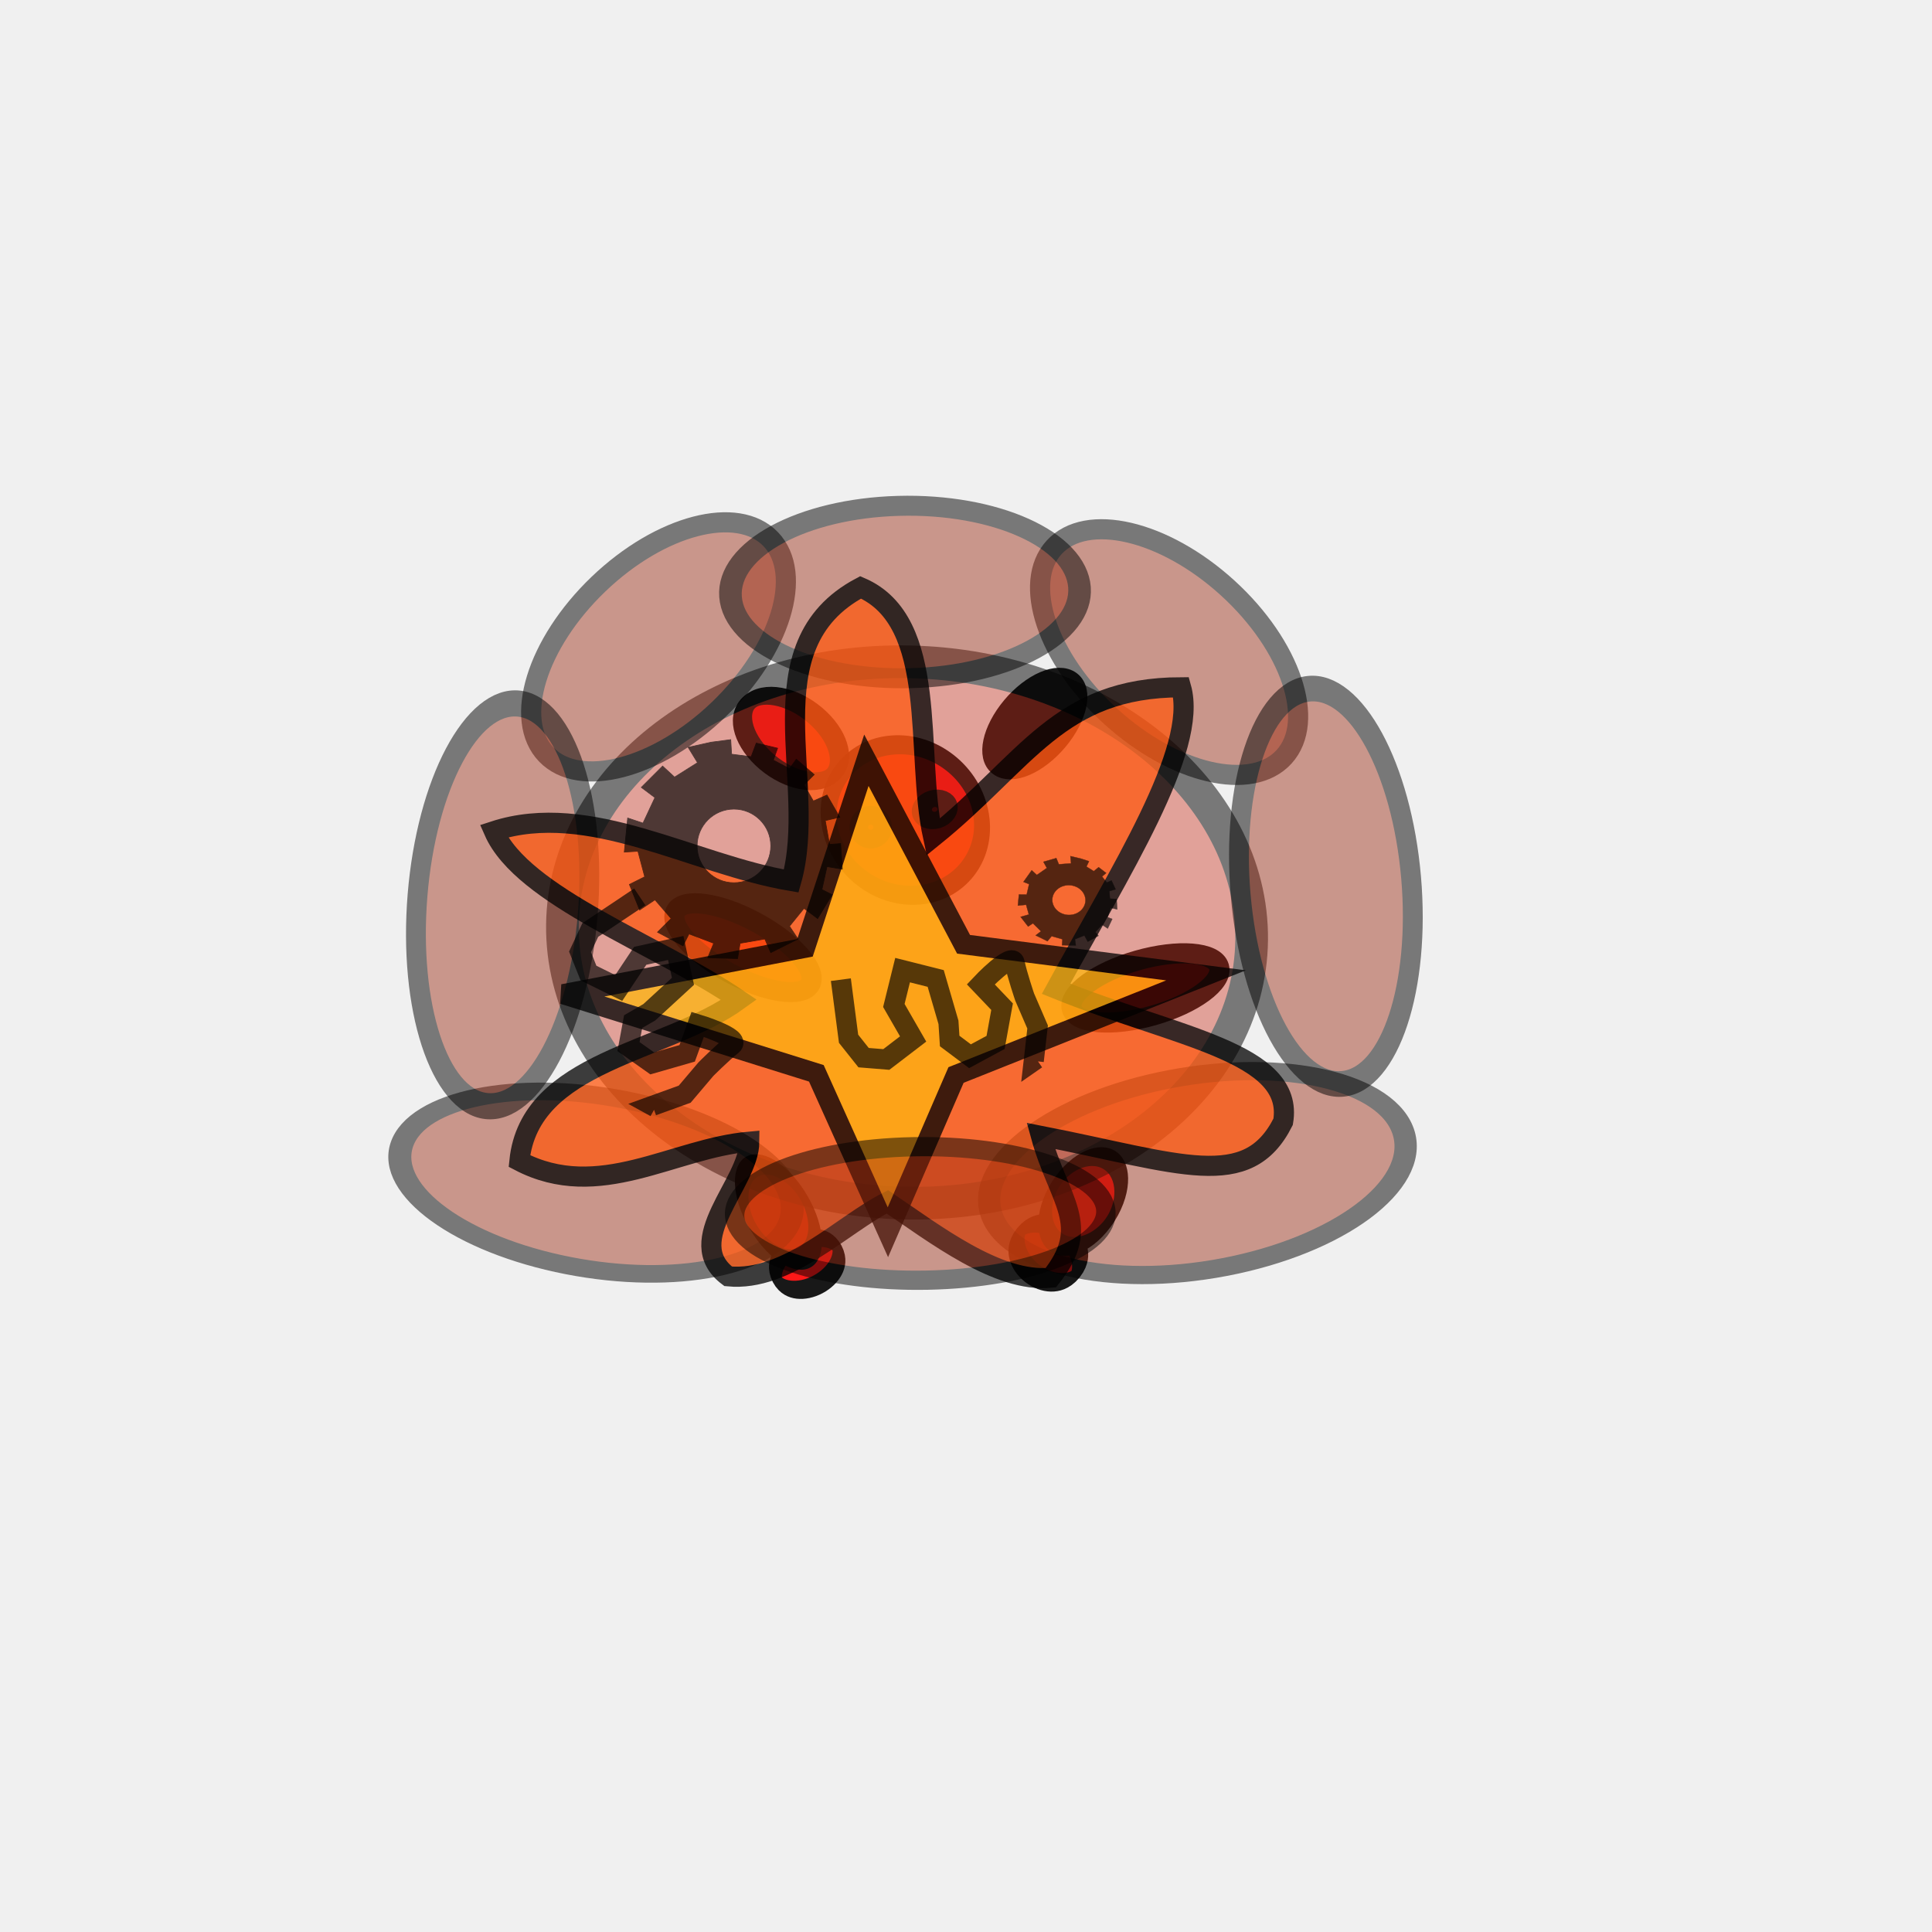
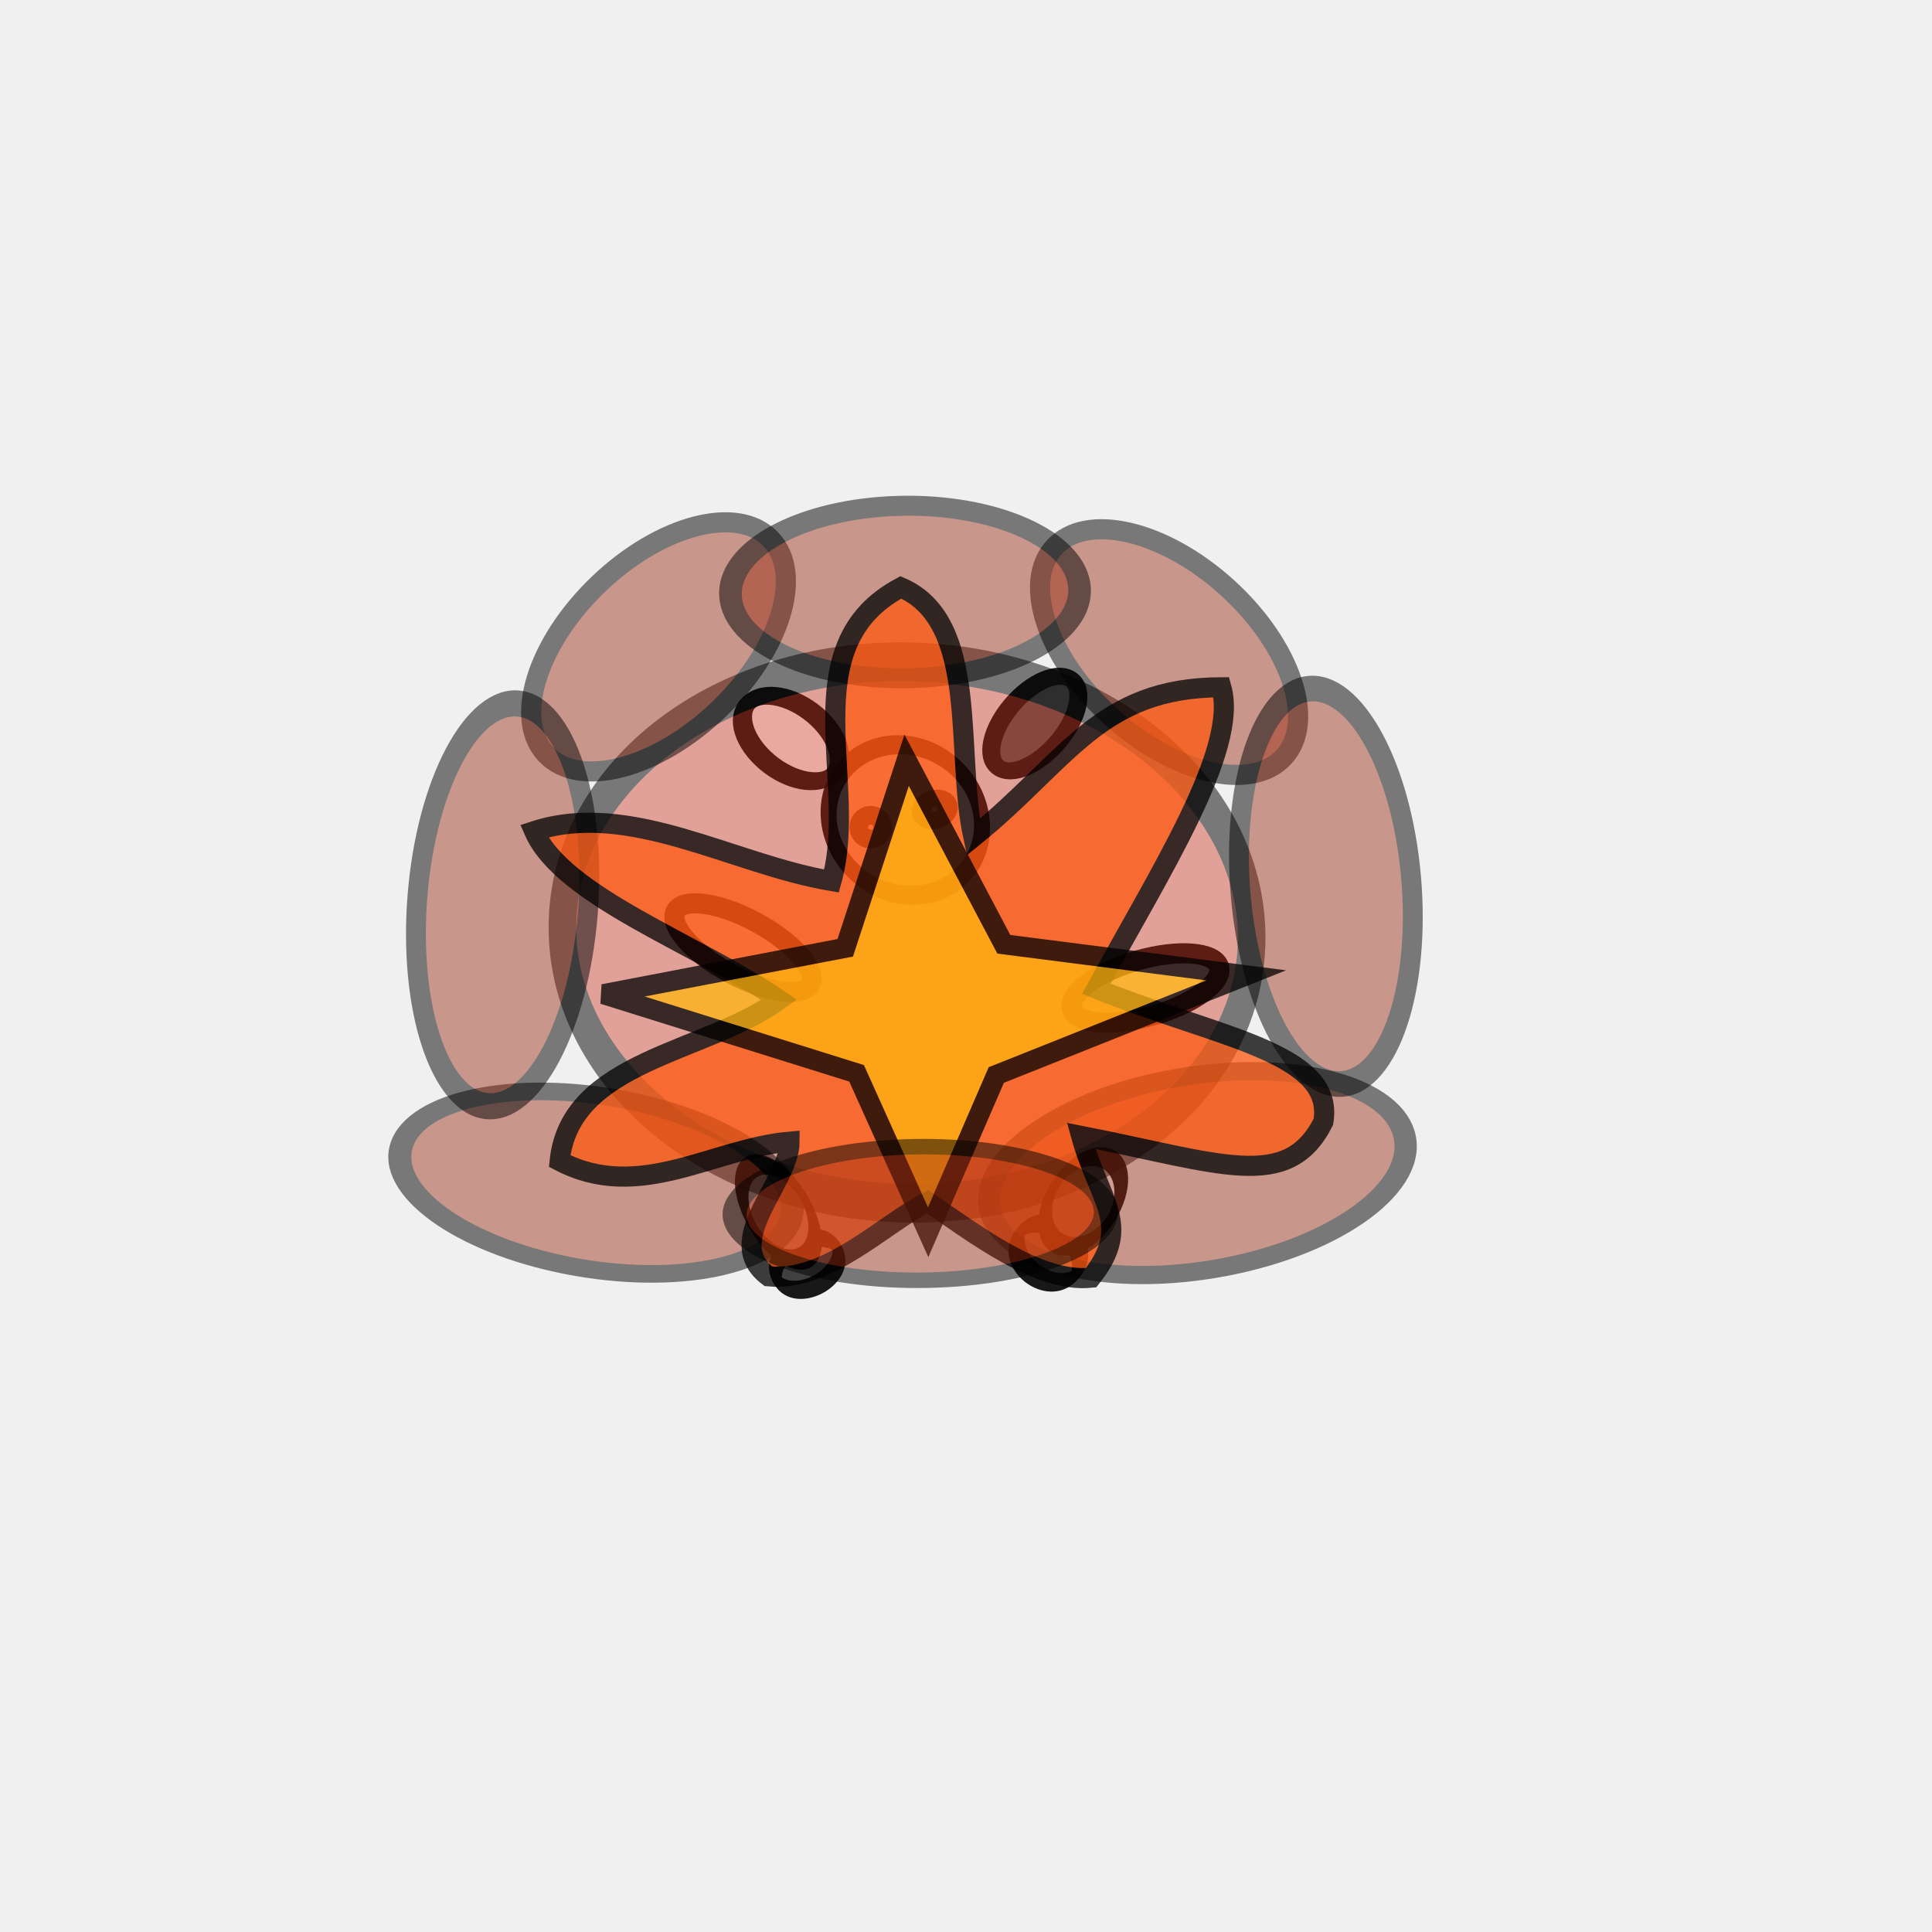
<svg xmlns="http://www.w3.org/2000/svg" width="96" height="96" id="svg2" version="1.1">
  <defs id="defs4" />
  <g id="layer1" transform="translate(0,-956.3622)">
-     <g id="g4308" transform="matrix(0.8320467,0.5547056,-0.5547056,0.8320467,575.0031,142.6522)" style="opacity:0.9;fill:#ff0000">
-       <path d="m 20.907,29.476 a 3.378,1.173 0 0 1 -3.378,1.173 3.378,1.173 0 0 1 -3.378,-1.173 3.378,1.173 0 0 1 3.378,-1.173 3.378,1.173 0 0 1 3.378,1.173 z" id="path3766-3" style="fill:#ff0000;fill-opacity:1;stroke:#000000;stroke-opacity:1" transform="matrix(0.5082587,0.03805256,-0.09563704,1.102545,44.72441,985.7388)" />
-       <path transform="matrix(0.437537,-0.0096245,0.02351804,1.069149,44.14856,986.0725)" d="m 17.493,27.947 a 3.698,2.276 0 0 1 -3.698,2.276 3.698,2.276 0 0 1 -3.698,-2.276 3.698,2.276 0 0 1 3.698,-2.276 3.698,2.276 0 0 1 3.698,2.276 z" id="path3796-0" style="fill:#ff0000;fill-opacity:1;stroke:#000000;stroke-opacity:1" />
+     <g id="g4308" transform="matrix(0.8320467,0.5547056,-0.5547056,0.8320467,575.0031,142.6522)" style="opacity:0.9">
+       <path d="m 20.907,29.476 c 0,0.648 -1.512,1.173 -3.378,1.173 -1.865,0 -3.378,-0.525 -3.378,-1.173 0,-0.648 1.512,-1.173 3.378,-1.173 1.865,0 3.378,0.525 3.378,1.173 z" id="path3766-3" style="fill:#ffffff;fill-opacity:1;stroke:#000000;stroke-opacity:1" transform="matrix(0.5082587,0.03805256,-0.09563704,1.102545,44.72441,985.7388)" />
+       <path transform="matrix(0.437537,-0.0096245,0.02351804,1.069149,44.14856,986.0725)" d="m 17.493,27.947 c 0,1.257 -1.656,2.276 -3.698,2.276 -2.042,0 -3.698,-1.019 -3.698,-2.276 0,-1.257 1.656,-2.276 3.698,-2.276 2.042,0 3.698,1.019 3.698,2.276 z" id="path3796-0" style="fill:#ffffff;fill-opacity:1;stroke:#000000;stroke-opacity:1" />
    </g>
-     <path style="fill:#ff0000;fill-opacity:1;stroke:#000000;stroke-opacity:1;opacity:0.9" id="path3792-5" d="m 21.191,22.151 a 1.422,3.804 0 0 1 -1.422,3.804 1.422,3.804 0 0 1 -1.422,-3.804 1.422,3.804 0 0 1 1.422,-3.804 1.422,3.804 0 0 1 1.422,3.804 z" transform="matrix(-0.2742737,-0.9616517,0.9616517,-0.2742737,41.0358,1030.538)" />
-     <path style="fill:#ff0000;fill-opacity:1;stroke:#000000;stroke-opacity:1;opacity:0.9" id="path3792" d="m 21.191,22.151 a 1.422,3.804 0 0 1 -1.422,3.804 1.422,3.804 0 0 1 -1.422,-3.804 1.422,3.804 0 0 1 1.422,-3.804 1.422,3.804 0 0 1 1.422,3.804 z" transform="matrix(-0.4777316,0.8785059,-0.8785059,-0.4777316,65.82346,996.6673)" />
-     <path style="fill:#ff0000;fill-opacity:1;stroke:#000000;stroke-opacity:1;opacity:0.9" id="path3772" d="M 13.582,7.609 A 3.378,1.636 0 0 1 10.204,9.244 3.378,1.636 0 0 1 6.827,7.609 3.378,1.636 0 0 1 10.204,5.973 3.378,1.636 0 0 1 13.582,7.609 Z" transform="matrix(0.6216708,0.5242872,-0.7235833,0.716905,38.46473,982.2527)" />
-     <path style="fill:#000000;fill-opacity:1;stroke:#000000;stroke-opacity:1;opacity:0.9" id="path3772-7" d="M 13.582,7.609 A 3.378,1.636 0 0 1 10.204,9.244 3.378,1.636 0 0 1 6.827,7.609 3.378,1.636 0 0 1 10.204,5.973 3.378,1.636 0 0 1 13.582,7.609 Z" transform="matrix(-0.5398799,0.6437015,-0.7130255,-0.5450093,62.35421,989.8939)" />
-     <g id="g4312" transform="matrix(0.8720521,-0.489413,0.489413,0.8720521,-494.8451,150.8419)" style="opacity:0.9;fill:#ff0000">
-       <path transform="matrix(0.4981626,0.01101159,-0.0259843,0.9835613,33.57358,989.8493)" d="m 20.907,29.476 a 3.378,1.173 0 0 1 -3.378,1.173 3.378,1.173 0 0 1 -3.378,-1.173 3.378,1.173 0 0 1 3.378,-1.173 3.378,1.173 0 0 1 3.378,1.173 z" id="path3766" style="fill:#ff0000;fill-opacity:1;stroke:#000000;stroke-opacity:1" />
-       <path transform="matrix(0.3935587,-0.00844164,0.02458259,1.146068,35.43794,984.1747)" d="m 17.493,27.947 a 3.698,2.276 0 0 1 -3.698,2.276 3.698,2.276 0 0 1 -3.698,-2.276 3.698,2.276 0 0 1 3.698,-2.276 3.698,2.276 0 0 1 3.698,2.276 z" id="path3796" style="fill:#ff0000;fill-opacity:1;stroke:#000000;stroke-opacity:1" />
+     <path style="fill:#ffffff;fill-opacity:1;stroke:#000000;stroke-opacity:1;opacity:0.9" id="path3792-5" d="m 21.191,22.151 c 0,2.101 -0.637,3.804 -1.422,3.804 -0.785,0 -1.422,-1.703 -1.422,-3.804 0,-2.101 0.637,-3.804 1.422,-3.804 0.785,0 1.422,1.703 1.422,3.804 z" transform="matrix(-0.2742737,-0.9616517,0.9616517,-0.2742737,41.0358,1030.538)" />
+     <path style="fill:#ffffff;fill-opacity:1;stroke:#000000;stroke-opacity:1;opacity:0.9" id="path3792" d="m 21.191,22.151 c 0,2.101 -0.637,3.804 -1.422,3.804 -0.785,0 -1.422,-1.703 -1.422,-3.804 0,-2.101 0.637,-3.804 1.422,-3.804 0.785,0 1.422,1.703 1.422,3.804 z" transform="matrix(-0.4777316,0.8785059,-0.8785059,-0.4777316,65.82346,996.6673)" />
+     <path style="fill:#ffffff;fill-opacity:1;stroke:#000000;stroke-opacity:1;opacity:0.9" id="path3772" d="m 13.582,7.609 c 0,0.903 -1.512,1.636 -3.378,1.636 -1.865,0 -3.378,-0.732 -3.378,-1.636 0,-0.903 1.512,-1.636 3.378,-1.636 1.865,0 3.378,0.732 3.378,1.636 z" transform="matrix(0.6216708,0.5242872,-0.7235833,0.716905,38.46473,982.2527)" />
+     <path style="fill:#4d4d4b;fill-opacity:1;stroke:#000000;stroke-opacity:1;opacity:0.9" id="path3772-7" d="m 13.582,7.609 c 0,0.903 -1.512,1.636 -3.378,1.636 -1.865,0 -3.378,-0.732 -3.378,-1.636 0,-0.903 1.512,-1.636 3.378,-1.636 1.865,0 3.378,0.732 3.378,1.636 z" transform="matrix(-0.5398799,0.6437015,-0.7130255,-0.5450093,62.35421,989.8939)" />
+     <g id="g4312" transform="matrix(0.8720521,-0.489413,0.489413,0.8720521,-494.8451,150.8419)" style="opacity:0.9">
+       <path transform="matrix(0.4981626,0.01101159,-0.0259843,0.9835613,33.57358,989.8493)" d="m 20.907,29.476 c 0,0.648 -1.512,1.173 -3.378,1.173 -1.865,0 -3.378,-0.525 -3.378,-1.173 0,-0.648 1.512,-1.173 3.378,-1.173 1.865,0 3.378,0.525 3.378,1.173 z" id="path3766" style="fill:#ffffff;fill-opacity:1;stroke:#000000;stroke-opacity:1" />
+       <path transform="matrix(0.3935587,-0.00844164,0.02458259,1.146068,35.43794,984.1747)" d="m 17.493,27.947 c 0,1.257 -1.656,2.276 -3.698,2.276 -2.042,0 -3.698,-1.019 -3.698,-2.276 0,-1.257 1.656,-2.276 3.698,-2.276 2.042,0 3.698,1.019 3.698,2.276 z" id="path3796" style="fill:#ffffff;fill-opacity:1;stroke:#000000;stroke-opacity:1" />
    </g>
-     <g id="g4303" transform="matrix(0.9728489,-0.2314414,0.2314414,0.9728489,-231.5453,35.58143)" style="opacity:0.9;fill:#ff0000">
-       <path transform="matrix(0.770532,0.1233542,-0.06851811,0.9549843,34.22839,987.9455)" d="M 21.618,9.849 A 4.836,3.947 0 0 1 16.782,13.796 4.836,3.947 0 0 1 11.947,9.849 4.836,3.947 0 0 1 16.782,5.902 4.836,3.947 0 0 1 21.618,9.849 Z" id="path3770" style="fill:#ff0000;fill-opacity:1;stroke:#000000;stroke-opacity:1" />
-       <path transform="matrix(1.187023,-0.07665294,0.07665294,1.187023,20.14162,989.3872)" d="M 20.48,9.707 A 0.391,0.391 0 0 1 20.089,10.098 0.391,0.391 0 0 1 19.698,9.707 0.391,0.391 0 0 1 20.089,9.316 0.391,0.391 0 0 1 20.48,9.707 Z" id="path3794" style="fill:#ff0000;fill-opacity:1;stroke:#000000;stroke-opacity:1" />
-       <path transform="matrix(1.297477,-0.0837856,0.06987435,1.082052,21.28574,990.4248)" d="M 20.48,9.707 A 0.391,0.391 0 0 1 20.089,10.098 0.391,0.391 0 0 1 19.698,9.707 0.391,0.391 0 0 1 20.089,9.316 0.391,0.391 0 0 1 20.48,9.707 Z" id="path3794-0" style="fill:#ff0000;fill-opacity:1;stroke:#000000;stroke-opacity:1" />
+     <g id="g4303" transform="matrix(0.9728489,-0.2314414,0.2314414,0.9728489,-231.5453,35.58143)" style="opacity:0.9">
+       <path transform="matrix(0.770532,0.1233542,-0.06851811,0.9549843,34.22839,987.9455)" d="m 21.618,9.849 c 0,2.18 -2.165,3.947 -4.836,3.947 -2.671,0 -4.836,-1.767 -4.836,-3.947 0,-2.18 2.165,-3.947 4.836,-3.947 2.671,0 4.836,1.767 4.836,3.947 z" id="path3770" style="fill:#ffffff;fill-opacity:1;stroke:#000000;stroke-opacity:1" />
+       <path transform="matrix(1.187023,-0.07665294,0.07665294,1.187023,20.14162,989.3872)" d="m 20.48,9.707 c 0,0.216 -0.175,0.391 -0.391,0.391 -0.216,0 -0.391,-0.175 -0.391,-0.391 0,-0.216 0.175,-0.391 0.391,-0.391 0.216,0 0.391,0.175 0.391,0.391 z" id="path3794" style="fill:#ffffff;fill-opacity:1;stroke:#000000;stroke-opacity:1" />
+       <path transform="matrix(1.297477,-0.0837856,0.06987435,1.082052,21.28574,990.4248)" d="m 20.48,9.707 c 0,0.216 -0.175,0.391 -0.391,0.391 -0.216,0 -0.391,-0.175 -0.391,-0.391 0,-0.216 0.175,-0.391 0.391,-0.391 0.216,0 0.391,0.175 0.391,0.391 z" id="path3794-0" style="fill:#ffffff;fill-opacity:1;stroke:#000000;stroke-opacity:1" />
    </g>
  </g>
  <g id="layer2" style="display:inline">
-     <ellipse style="opacity:0.5;fill:#c9250f;fill-opacity:0.772;stroke:#000000;stroke-width:1.624;stroke-miterlimit:4;stroke-dasharray:none;stroke-opacity:1" id="path4118-6" transform="matrix(0.9997689,0.02149752,-0.01087013,0.9999409,0,0)" cx="45.574" cy="45.357" rx="17.127" ry="13.448" />
+     <path style="opacity:0.5;fill:#c9250f;fill-opacity:0.772;stroke:#000000;stroke-width:0.618;stroke-miterlimit:4;stroke-opacity:1;stroke-dasharray:none" id="path4118-6" d="m 39.314,41.373 a 7.727,4.315 0 1 1 -15.455,0 7.727,4.315 0 1 1 15.455,0 z" transform="matrix(2.215927,0.04764794,-0.03387895,3.116516,-23.52135,-84.10923)" />
    <path style="opacity:0.5;fill:#97250b;fill-opacity:0.88;stroke:#000000;stroke-opacity:1" id="path4118" d="m 39.314,41.373 a 7.727,4.315 0 1 1 -15.455,0 7.727,4.315 0 1 1 15.455,0 z" transform="matrix(0.7395092,0.6731464,-0.6731464,0.7395092,62.583,-19.45616)" />
    <path style="opacity:0.5;fill:#97250b;fill-opacity:0.88;stroke:#000000;stroke-width:0.812;stroke-miterlimit:4;stroke-opacity:1;stroke-dasharray:none" id="path4118-2" d="m 39.314,41.373 a 7.727,4.315 0 1 1 -15.455,0 7.727,4.315 0 1 1 15.455,0 z" transform="matrix(-1.327616,0.2538233,-0.3113266,-1.0824,114.3136,95.0542)" />
    <path style="opacity:0.5;fill:#97250b;fill-opacity:0.88;stroke:#000000;stroke-width:0.887;stroke-miterlimit:4;stroke-opacity:1;stroke-dasharray:none" id="path4118-2-5" d="m 39.314,41.373 a 7.727,4.315 0 1 1 -15.455,0 7.727,4.315 0 1 1 15.455,0 z" transform="matrix(-1.249059,-0.2436578,0.318496,-0.9555629,55.89334,105.9958)" />
    <path style="opacity:0.5;fill:#97250b;fill-opacity:0.88;stroke:#000000;stroke-opacity:1" id="path4118-2-5-8" d="m 39.314,41.373 a 7.727,4.315 0 1 1 -15.455,0 7.727,4.315 0 1 1 15.455,0 z" transform="matrix(-0.7218977,0.6919998,-0.6919998,-0.7218977,84.15413,40.152)" />
    <path style="opacity:0.5;fill:#97250b;fill-opacity:0.88;stroke:#000000;stroke-opacity:1" id="path4118-9" d="m 39.314,41.373 a 7.727,4.315 0 1 1 -15.455,0 7.727,4.315 0 1 1 15.455,0 z" transform="matrix(0.1102375,1.270149,-0.9809423,0.1034548,102.985,-0.36066)" />
    <path style="opacity:0.5;fill:#97250b;fill-opacity:0.88;stroke:#000000;stroke-opacity:1" id="path4118-9-7" d="m 39.314,41.373 a 7.727,4.315 0 1 1 -15.455,0 7.727,4.315 0 1 1 15.455,0 z" transform="matrix(-0.1058337,1.293706,0.979969,0.1110099,-12.22569,-0.49583)" />
    <path style="opacity:0.5;fill:#97250b;fill-opacity:0.88;stroke:#000000;stroke-opacity:1" id="path4118-9-7-6" d="m 39.314,41.373 a 7.727,4.315 0 1 1 -15.455,0 7.727,4.315 0 1 1 15.455,0 z" transform="matrix(-1.121908,0.03074977,0.07348669,0.9918814,77.36613,-12.59204)" />
-     <path style="opacity:0.75;fill:#ff5810;fill-opacity:1;stroke:#000000;stroke-width:1px;stroke-linecap:butt;stroke-linejoin:miter;stroke-opacity:1" d="m 39.317,43.776 c 1.392,-4.887 -2.045,-11.671 3.447,-14.59 3.944,1.696 2.678,8.198 3.601,12.409 4.682,-3.778 6.23,-7.432 12.323,-7.445 0.876,3.099 -3.067,9.202 -6.211,14.98 5.971,2.424 11.864,3.145 11.281,6.611 -1.768,3.517 -5.097,2.06 -12.038,0.7 0.892,3.249 2.59,4.428 0.494,7.048 -2.627,0.267 -5.797,-2.207 -8.119,-3.769 -2.189,1.086 -4.959,3.989 -7.912,3.7 -2.369,-1.778 1.044,-4.616 1.05,-6.691 -3.807,0.33 -7.457,3.034 -11.424,0.963 0.513,-5.014 7.254,-5.356 10.91,-8.012 -4.08,-2.789 -10.747,-5.123 -12.177,-8.38 4.755,-1.551 9.85,1.65 14.775,2.476 z" id="path4246" />
-     <path style="opacity:0.75;fill:#ffb50f;fill-opacity:1;stroke:#000000;stroke-width:1px;stroke-linecap:butt;stroke-linejoin:miter;stroke-opacity:1" d="m 43.05,37.776 4.829,9.145 12.047,1.544 -12.421,4.951 -3.386,7.814 -3.555,-7.897 -12.581,-3.934 12.017,-2.303 z" id="path4266" />
-     <ellipse style="opacity:0.5;fill:#97250b;fill-opacity:0.88;stroke:#000000;stroke-width:0.96;stroke-opacity:1" id="path4118-9-7-6-6" transform="matrix(-0.9998007,0.01996196,0.1011833,0.9948678,0,0)" cx="-39.522" cy="61.4" rx="9.22" ry="3.332" />
-     <path style="display:inline;opacity:0.655;fill:#000000;fill-opacity:1;fill-rule:nonzero;stroke:#000000;stroke-width:0.015px;stroke-linecap:butt;stroke-linejoin:miter;stroke-opacity:1" d="m 54.118,42.797 -0.418,-0.135 -0.512,-0.121 0.033,0.36 -0.606,0.046 -0.128,-0.308 -0.64,0.184 0.17,0.308 -0.496,0.346 -0.255,-0.233 -0.411,0.577 0.281,0.111 -0.121,0.519 -0.384,-0.004 -0.053,0.551 0.409,-0.041 0.136,0.484 -0.41,0.118 0.374,0.479 0.239,-0.158 0.4,0.395 -0.265,0.203 0.588,0.29 0.205,-0.25 0.537,0.152 -0.018,0.298 0.682,0.008 -0.042,-0.307 0.47,-0.186 0.17,0.308 0.529,-0.292 -0.153,-0.185 0.333,-0.364 0.281,0.187 0.223,-0.472 -0.23,-0.087 0.155,-0.465 0.324,0.073 -0.033,-0.513 -0.332,-0.019 -0.025,-0.376 0.308,-0.088 -0.204,-0.439 -0.231,0.104 -0.238,-0.301 0.205,-0.174 -0.375,-0.288 -0.24,0.196 -0.366,-0.226 0.129,-0.267 z m -0.635,1.269 c 0.407,0.188 0.571,0.635 0.367,0.998 -0.205,0.363 -0.701,0.505 -1.108,0.318 -0.407,-0.188 -0.572,-0.634 -0.367,-0.997 0.205,-0.363 0.701,-0.506 1.108,-0.318 z" id="path3838-3" />
-     <path style="display:inline;opacity:0.655;fill:#000000;fill-opacity:1;fill-rule:nonzero;stroke:#000000;stroke-width:0.035px;stroke-linecap:butt;stroke-linejoin:miter;stroke-opacity:1" d="m 36.31,36.753 -0.973,0.127 -1.143,0.254 0.466,0.762 -1.142,0.719 -0.593,-0.549 -1.058,1.058 0.676,0.508 -0.593,1.269 -0.761,-0.254 -0.169,1.693 0.678,-0.042 0.338,1.269 -0.761,0.381 0.508,1.27 0.761,-0.508 0.805,0.931 -0.678,0.678 1.269,0.678 0.296,-0.593 1.228,0.466 -0.296,0.719 1.481,0.042 0.127,-0.761 1.227,-0.212 0.296,0.676 1.354,-0.676 -0.423,-0.635 0.72,-0.888 0.678,0.507 0.719,-1.185 -0.507,-0.254 0.253,-1.142 0.762,0.127 -0.085,-1.27 -0.551,0.042 -0.212,-1.185 0.72,-0.169 -0.635,-1.1 -0.676,0.296 -0.466,-0.805 0.508,-0.508 -0.889,-0.761 -0.339,0.465 -0.804,-0.422 0.212,-0.593 -1.059,-0.254 -0.254,0.678 -0.973,-0.127 -0.042,-0.72 z m 0.159,3.45 c 1.011,0 1.831,0.82 1.831,1.831 0,1.011 -0.82,1.83 -1.831,1.83 -1.011,0 -1.831,-0.819 -1.831,-1.83 0,-1.011 0.82,-1.831 1.831,-1.831 z" id="path3838-3-3" />
-     <path style="display:inline;opacity:0.655;fill:none;stroke:#000000;stroke-width:1px;stroke-linecap:butt;stroke-linejoin:miter;stroke-opacity:1" d="m 31.791,44.565 -2.461,1.647 -0.509,1.086 0.42,1.053 1.504,0.741 1.066,-1.598 1.766,-0.39 0.359,1.657 -1.671,1.537 -0.805,0.466 -0.23,1.24 1.179,0.835 1.735,-0.499 0.524,-1.442 c 0,0 2.186,0.663 1.706,1.035 -0.48,0.373 -1.3,1.195 -1.3,1.195 l -1.052,1.241 -1.595,0.576 0.14,0.077" id="path3040" />
-     <path style="display:inline;opacity:0.655;fill:none;stroke:#000000;stroke-width:1px;stroke-linecap:butt;stroke-linejoin:miter;stroke-opacity:1" d="m 41.782,48.679 0.383,2.936 0.746,0.939 1.13,0.091 1.332,-1.019 -0.958,-1.665 0.434,-1.756 1.645,0.414 0.635,2.18 0.06,0.928 1.009,0.757 1.272,-0.686 0.323,-1.776 -1.059,-1.11 c 0,0 1.564,-1.664 1.685,-1.069 0.121,0.595 0.494,1.695 0.494,1.695 l 0.645,1.493 -0.192,1.685 0.131,-0.091" id="path3040-6" />
+     <path style="opacity:0.75;fill:#ff5810;fill-opacity:1;stroke:#000000;stroke-width:1px;stroke-linecap:butt;stroke-linejoin:miter;stroke-opacity:1" d="m 41.317,43.776 c 1.392,-4.887 -2.045,-11.671 3.447,-14.59 3.944,1.696 2.678,8.198 3.601,12.409 4.682,-3.778 6.23,-7.432 12.323,-7.445 0.876,3.099 -3.067,9.202 -6.211,14.98 5.971,2.424 11.864,3.145 11.281,6.611 -1.768,3.517 -5.097,2.06 -12.038,0.7 0.892,3.249 2.59,4.428 0.494,7.048 -2.627,0.267 -5.797,-2.207 -8.119,-3.769 -2.189,1.086 -4.959,3.989 -7.912,3.7 -2.369,-1.778 1.044,-4.616 1.05,-6.691 -3.807,0.33 -7.457,3.034 -11.424,0.963 0.513,-5.014 7.254,-5.356 10.91,-8.012 -4.08,-2.789 -10.747,-5.123 -12.177,-8.38 4.755,-1.551 9.85,1.65 14.775,2.476 z" id="path4246" />
+     <path style="opacity:0.75;fill:#ffb50f;fill-opacity:1;stroke:#000000;stroke-width:1px;stroke-linecap:butt;stroke-linejoin:miter;stroke-opacity:1" d="m 45.05,37.776 4.829,9.145 12.047,1.544 -12.421,4.951 -3.386,7.814 -3.555,-7.897 -12.581,-3.934 12.017,-2.303 z" id="path4266" />
+     <path style="opacity:0.5;fill:#97250b;fill-opacity:0.88;stroke:#000000;stroke-opacity:1" id="path4118-9-7-6-6" d="m 39.314,41.373 a 7.727,4.315 0 1 1 -15.455,0 7.727,4.315 0 1 1 15.455,0 z" transform="matrix(-1.192886,0.02381708,0.07813579,0.7682569,80.17333,27.75912)" />
  </g>
</svg>
